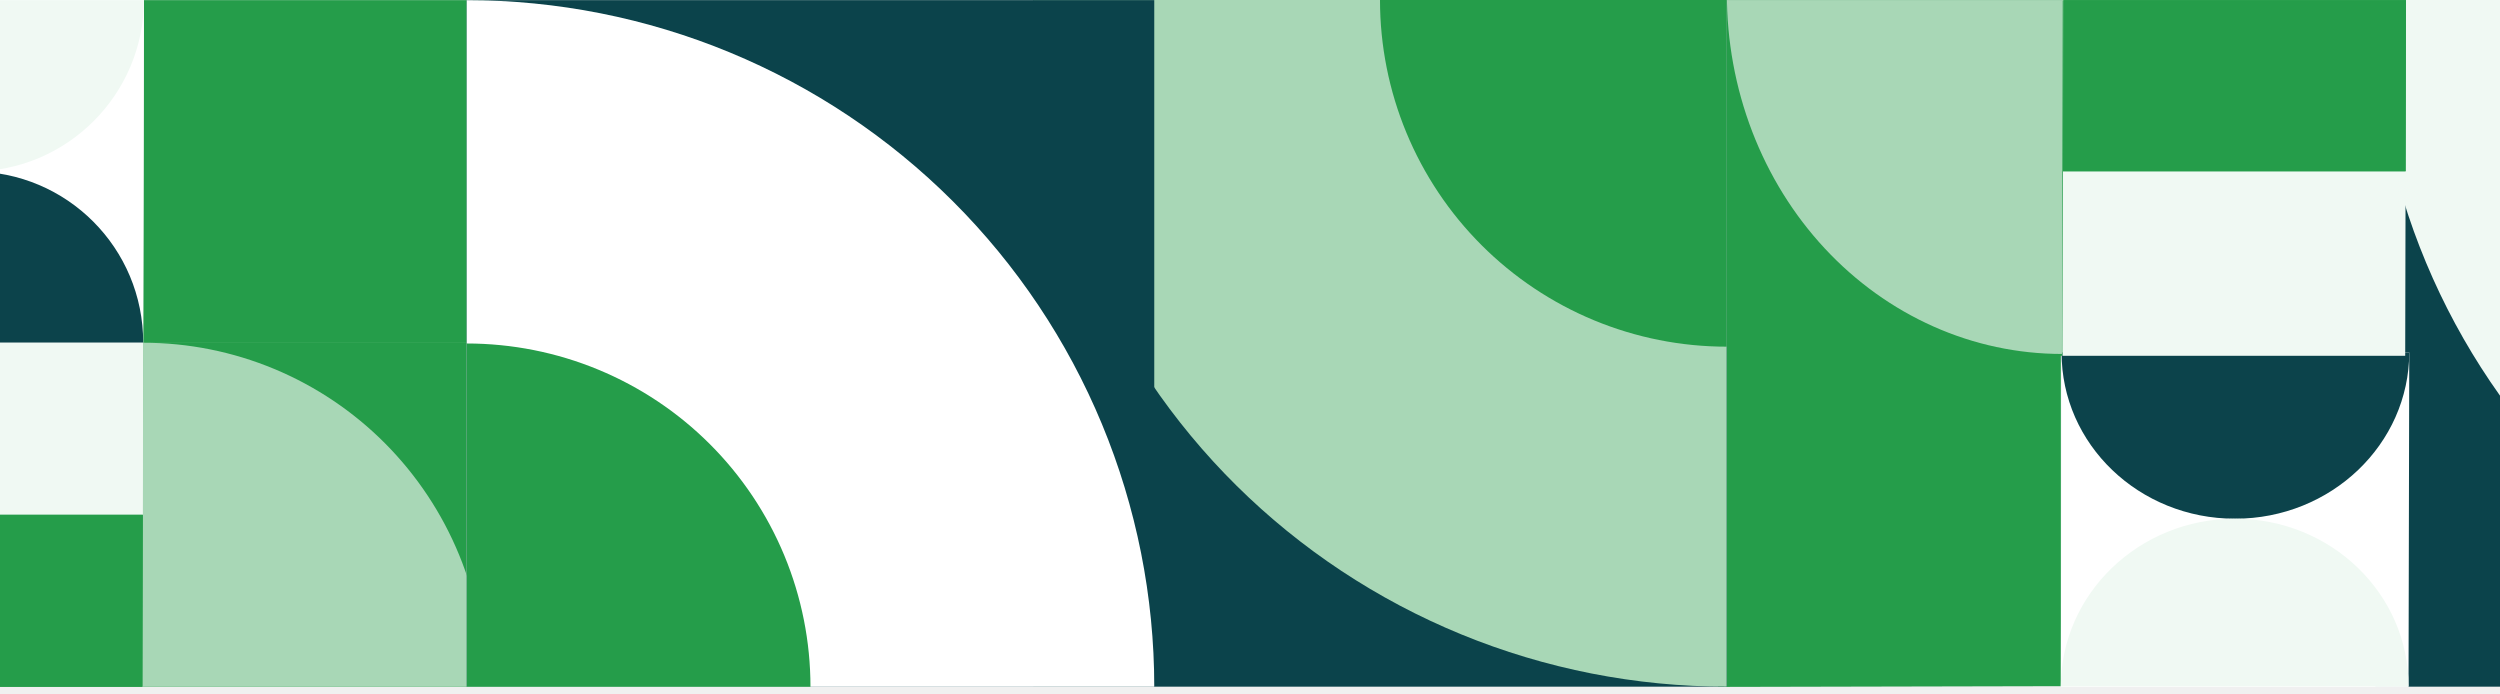
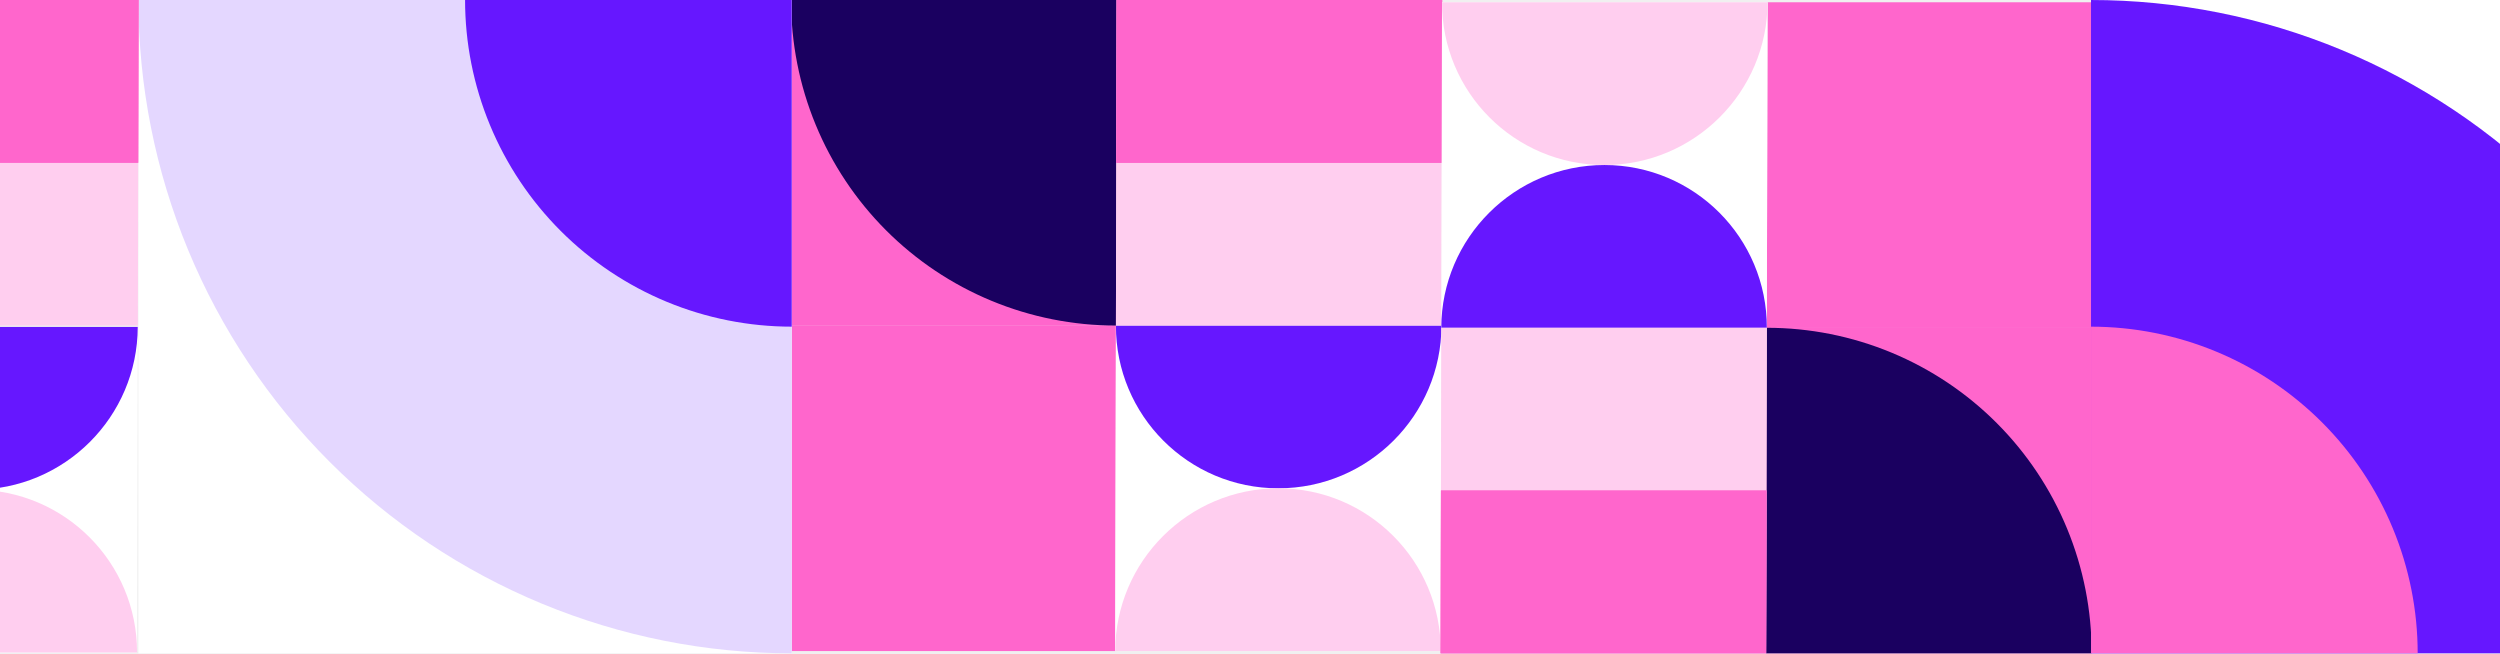
- <svg xmlns="http://www.w3.org/2000/svg" width="375" height="104" viewBox="0 0 375 104" fill="none">
-   <rect width="103.138" height="102.977" transform="matrix(1 -4.37114e-08 -4.37114e-08 -1 356.311 103)" fill="#0B434B" />
-   <path d="M460 103C446.343 103 432.819 100.336 420.201 95.16C407.583 89.983 396.118 82.396 386.461 72.832C376.804 63.268 369.143 51.913 363.917 39.416C358.69 26.92 356 13.526 356 0L460 3.31229e-06L460 103Z" fill="#F0F9F3" />
-   <g clip-path="url(#clip0_1806_14952)">
-     <rect width="51.794" height="51.39" transform="matrix(1.17093e-10 1 -0.999998 0.00219698 309.127 51.1318)" fill="#259D4A" />
-     <path d="M257.787 51.188L257.674 102.579L309.177 51.188H257.787Z" fill="#259D4A" />
-     <rect width="50.176" height="52.151" transform="matrix(0.00219698 -0.999998 1 0 309.128 103.039)" fill="white" />
-     <path d="M335.258 77.807C349.66 77.807 361.359 66.639 361.389 52.864L309.238 52.864C309.207 66.639 320.857 77.807 335.258 77.807Z" fill="#0C434B" />
-     <path d="M335.258 77.807C349.659 77.807 361.309 89.067 361.278 102.958H309.127C309.157 89.067 320.857 77.807 335.258 77.807Z" fill="#F0F9F3" />
-   </g>
-   <g clip-path="url(#clip1_1806_14952)">
-     <rect width="53.303" height="51.39" transform="matrix(-0.00219698 0.999998 1 0 258.117 0.0634766)" fill="#259D4A" />
-     <path d="M259.035 -0.978C259.02 6.122 260.307 13.154 262.824 19.714C265.342 26.274 269.039 32.235 273.706 37.256C278.373 42.277 283.918 46.26 290.024 48.977C296.13 51.694 302.677 53.093 309.293 53.093L309.412 -0.978L259.035 -0.978Z" fill="#A8D7B6" />
-     <rect width="55.345" height="51.39" transform="matrix(-0.00219698 0.999998 1 0 309.512 -1.97852)" fill="#F0F9F3" />
-     <rect width="27.672" height="51.39" transform="matrix(-0.00219698 0.999998 1 0 309.512 -1.97852)" fill="#259D4A" />
-     <rect width="27.672" height="51.39" transform="matrix(-0.00219698 0.999998 1 0 309.512 -1.97852)" fill="#259D4A" />
-   </g>
-   <rect width="51.39" height="51.39" transform="matrix(0.00219698 -0.999998 1 0 21.4775 51.4111)" fill="#259D4A" />
-   <path d="M72.868 51.411L72.981 0.021L21.477 51.411L72.868 51.411Z" fill="#259D4A" />
-   <rect width="51.39" height="51.39" transform="matrix(-0.00219698 0.999998 -1 0 21.5903 0.0214844)" fill="white" />
-   <path d="M-4.161 25.717C-18.352 25.717 -29.882 37.221 -29.913 51.412L21.477 51.412C21.508 37.221 10.03 25.717 -4.161 25.717Z" fill="#0C434B" />
-   <path d="M-4.161 25.717C-18.352 25.717 -29.831 14.213 -29.8 0.022L21.59 0.022C21.559 14.213 10.03 25.717 -4.161 25.717Z" fill="#F0F9F3" />
-   <rect width="51.61" height="51.39" transform="matrix(0.00219698 -0.999998 -1 0 72.7541 103.021)" fill="#259D4A" />
-   <path d="M72.754 103.022C72.769 96.244 71.455 89.533 68.886 83.272C66.317 77.01 62.544 71.321 57.783 66.528C53.021 61.736 47.364 57.934 41.135 55.341C34.906 52.747 28.226 51.412 21.477 51.412L21.364 103.022H72.754Z" fill="#A8D7B6" />
-   <rect width="51.61" height="51.39" transform="matrix(0.00219698 -0.999998 -1 0 21.3637 103.021)" fill="#F0F9F3" />
-   <rect width="25.805" height="51.39" transform="matrix(0.00219698 -0.999998 -1 0 21.3637 103.021)" fill="#259D4A" />
-   <rect width="25.805" height="51.39" transform="matrix(0.00219698 -0.999998 -1 0 21.3637 103.021)" fill="#259D4A" />
-   <rect width="104" height="103" transform="matrix(1 -4.37114e-08 -4.37114e-08 -1 155 103)" fill="#0B434B" />
-   <path d="M259 103C245.343 103 231.819 100.336 219.201 95.16C206.583 89.983 195.118 82.396 185.461 72.832C175.804 63.268 168.143 51.913 162.917 39.416C157.69 26.92 155 13.526 155 0L259 3.31229e-06L259 103Z" fill="#A8D7B6" />
-   <path d="M259 52C252.171 52 245.41 50.655 239.101 48.042C232.792 45.428 227.059 41.598 222.231 36.77C217.402 31.941 213.572 26.209 210.958 19.899C208.345 13.591 207 6.829 207 0L259 1.69429e-06L259 52Z" fill="#259D4A" />
-   <rect width="103.138" height="102.998" transform="matrix(-1 4.37114e-08 4.37114e-08 1 173.139 0.0214844)" fill="#0B434B" />
-   <path d="M70.001 0.024C83.546 0.024 96.957 2.688 109.47 7.864C121.983 13.04 133.353 20.627 142.931 30.191C152.508 39.755 160.105 51.11 165.288 63.606C170.471 76.102 173.139 89.496 173.139 103.021L70.001 103.021L70.001 0.024Z" fill="white" />
-   <path d="M70.002 51.523C76.774 51.523 83.48 52.855 89.736 55.443C95.993 58.031 101.678 61.824 106.466 66.606C111.255 71.388 115.053 77.066 117.645 83.314C120.237 89.562 121.57 96.259 121.57 103.021L70.002 103.021L70.002 51.523Z" fill="#259D4A" />
-   <defs>
-     <clipPath id="clip0_1806_14952">
-       <rect width="103.656" height="50.381" fill="white" transform="matrix(1 0 0.00219698 -0.999998 257.623 103.039)" />
-     </clipPath>
-     <clipPath id="clip1_1806_14952">
-       <rect width="102.781" height="53.345" fill="white" transform="matrix(1 0 0.00219698 -0.999998 258 53.3662)" />
-     </clipPath>
-   </defs>
+ <svg xmlns="http://www.w3.org/2000/svg" width="375" height="98" viewBox="0 0 375 98" fill="none">
+   <rect width="48.83" height="48.83" transform="matrix(-0.00219698 0.999998 -1 0 167.389 48.8311)" fill="#FF66CC" />
+   <path d="M118.559 48.831L118.452 97.661L167.389 48.831H118.559Z" fill="#FF66CC" />
+   <rect width="48.83" height="48.83" transform="matrix(0.00219698 -0.999998 1 0 167.282 97.6611)" fill="white" />
+   <path d="M191.75 73.246C205.234 73.246 216.189 62.315 216.219 48.831H167.389C167.359 62.315 178.266 73.246 191.75 73.246Z" fill="#6617FF" />
+   <path d="M191.75 73.246C205.234 73.246 216.141 84.177 216.111 97.661H167.282C167.311 84.177 178.266 73.246 191.75 73.246Z" fill="#FFCEEF" />
+   <rect width="48.83" height="48.83" transform="matrix(-0.00219698 0.999998 1 0 118.667 0.00195312)" fill="#FF66CC" />
+   <path d="M118.666 0.002C118.652 6.415 119.901 12.764 122.342 18.689C124.783 24.613 128.368 29.996 132.892 34.53C137.416 39.064 142.792 42.661 148.71 45.115C154.629 47.569 160.976 48.832 167.389 48.832L167.496 0.002H118.666Z" fill="#1A0060" />
+   <rect width="48.83" height="48.83" transform="matrix(-0.00219698 0.999998 1 0 167.496 0.00195312)" fill="#FFCEEF" />
+   <rect width="24.415" height="48.83" transform="matrix(-0.00219698 0.999998 1 0 167.496 0.00195312)" fill="#FF66CC" />
+   <rect width="24.415" height="48.83" transform="matrix(-0.00219698 0.999998 1 0 167.496 0.00195312)" fill="#FF66CC" />
+   <rect width="97.999" height="97.999" transform="matrix(1 0 0 -1 20.7612 98)" fill="white" />
+   <path d="M118.762 97.999C105.892 97.999 93.149 95.464 81.259 90.539C69.369 85.614 58.566 78.396 49.466 69.296C40.366 60.196 33.147 49.392 28.222 37.503C23.297 25.613 20.763 12.869 20.763 0L118.762 7.47672e-06L118.762 97.999Z" fill="#E4D7FF" />
+   <path d="M118.76 48.999C112.326 48.999 105.954 47.732 100.009 45.27C94.064 42.807 88.662 39.198 84.112 34.648C79.562 30.098 75.953 24.696 73.491 18.751C71.028 12.806 69.761 6.435 69.761 0L118.76 3.73836e-06V48.999Z" fill="#6617FF" />
+   <rect width="48.83" height="48.83" transform="matrix(0.00219698 -0.999998 1 0 -28.2764 97.8677)" fill="white" />
+   <path d="M-3.808 73.453C9.676 73.453 20.631 62.522 20.661 49.038H-28.169C-28.198 62.522 -17.291 73.453 -3.808 73.453Z" fill="#6617FF" />
+   <path d="M-3.808 73.453C9.676 73.453 20.583 84.384 20.554 97.868H-28.276C-28.247 84.384 -17.291 73.453 -3.808 73.453Z" fill="#FFCEEF" />
+   <rect width="48.83" height="48.83" transform="matrix(-0.00219698 0.999998 1 0 -28.0439 0)" fill="#FFCEEF" />
+   <rect width="24.415" height="48.83" transform="matrix(-0.00219698 0.999998 1 0 -28.0439 0)" fill="#FF66CC" />
+   <rect width="24.415" height="48.83" transform="matrix(-0.00219698 0.999998 1 0 -28.0439 0)" fill="#FF66CC" />
+   <rect width="48.83" height="48.83" transform="matrix(0.00219698 -0.999998 1 0 265.024 49.168)" fill="#FF66CC" />
+   <path d="M313.854 49.168L313.961 0.338L265.024 49.168H313.854Z" fill="#FF66CC" />
+   <rect width="48.83" height="48.83" transform="matrix(-0.00219698 0.999998 -1 0 265.131 0.337891)" fill="white" />
+   <path d="M240.663 24.753C227.179 24.753 216.224 35.684 216.194 49.168H265.024C265.054 35.684 254.147 24.753 240.663 24.753Z" fill="#6617FF" />
+   <path d="M240.663 24.753C227.179 24.753 216.272 13.822 216.302 0.338H265.132C265.102 13.822 254.147 24.753 240.663 24.753Z" fill="#FFCEEF" />
+   <rect width="48.83" height="48.83" transform="matrix(0.00219698 -0.999998 -1 0 313.747 97.9971)" fill="#FF66CC" />
+   <path d="M313.747 97.997C313.761 91.584 312.512 85.235 310.071 79.31C307.63 73.386 304.045 68.003 299.521 63.469C294.997 58.935 289.622 55.338 283.703 52.884C277.784 50.43 271.437 49.167 265.024 49.167L264.917 97.997H313.747Z" fill="#1A0060" />
+   <rect width="48.83" height="48.83" transform="matrix(0.00219698 -0.999998 -1 0 264.917 97.9966)" fill="#FFCEEF" />
+   <rect width="24.415" height="48.83" transform="matrix(0.00219698 -0.999998 -1 0 264.917 97.9966)" fill="#FF66CC" />
+   <rect width="24.415" height="48.83" transform="matrix(0.00219698 -0.999998 -1 0 264.917 97.9966)" fill="#FF66CC" />
+   <rect width="97.999" height="97.999" transform="matrix(-1 0 0 1 411.651 0.000976562)" fill="white" />
+   <path d="M313.651 0.001C326.521 0.001 339.264 2.535 351.154 7.46C363.044 12.385 373.847 19.604 382.947 28.704C392.047 37.804 399.266 48.607 404.191 60.497C409.116 72.387 411.65 85.13 411.65 97.999L313.651 97.999V0.001Z" fill="#6617FF" />
+   <path d="M313.653 49C320.088 49 326.459 50.267 332.404 52.73C338.349 55.192 343.751 58.802 348.301 63.352C352.851 67.902 356.46 73.303 358.922 79.248C361.385 85.193 362.652 91.565 362.652 97.999L313.653 97.999V49Z" fill="#FF66CC" />
</svg>
